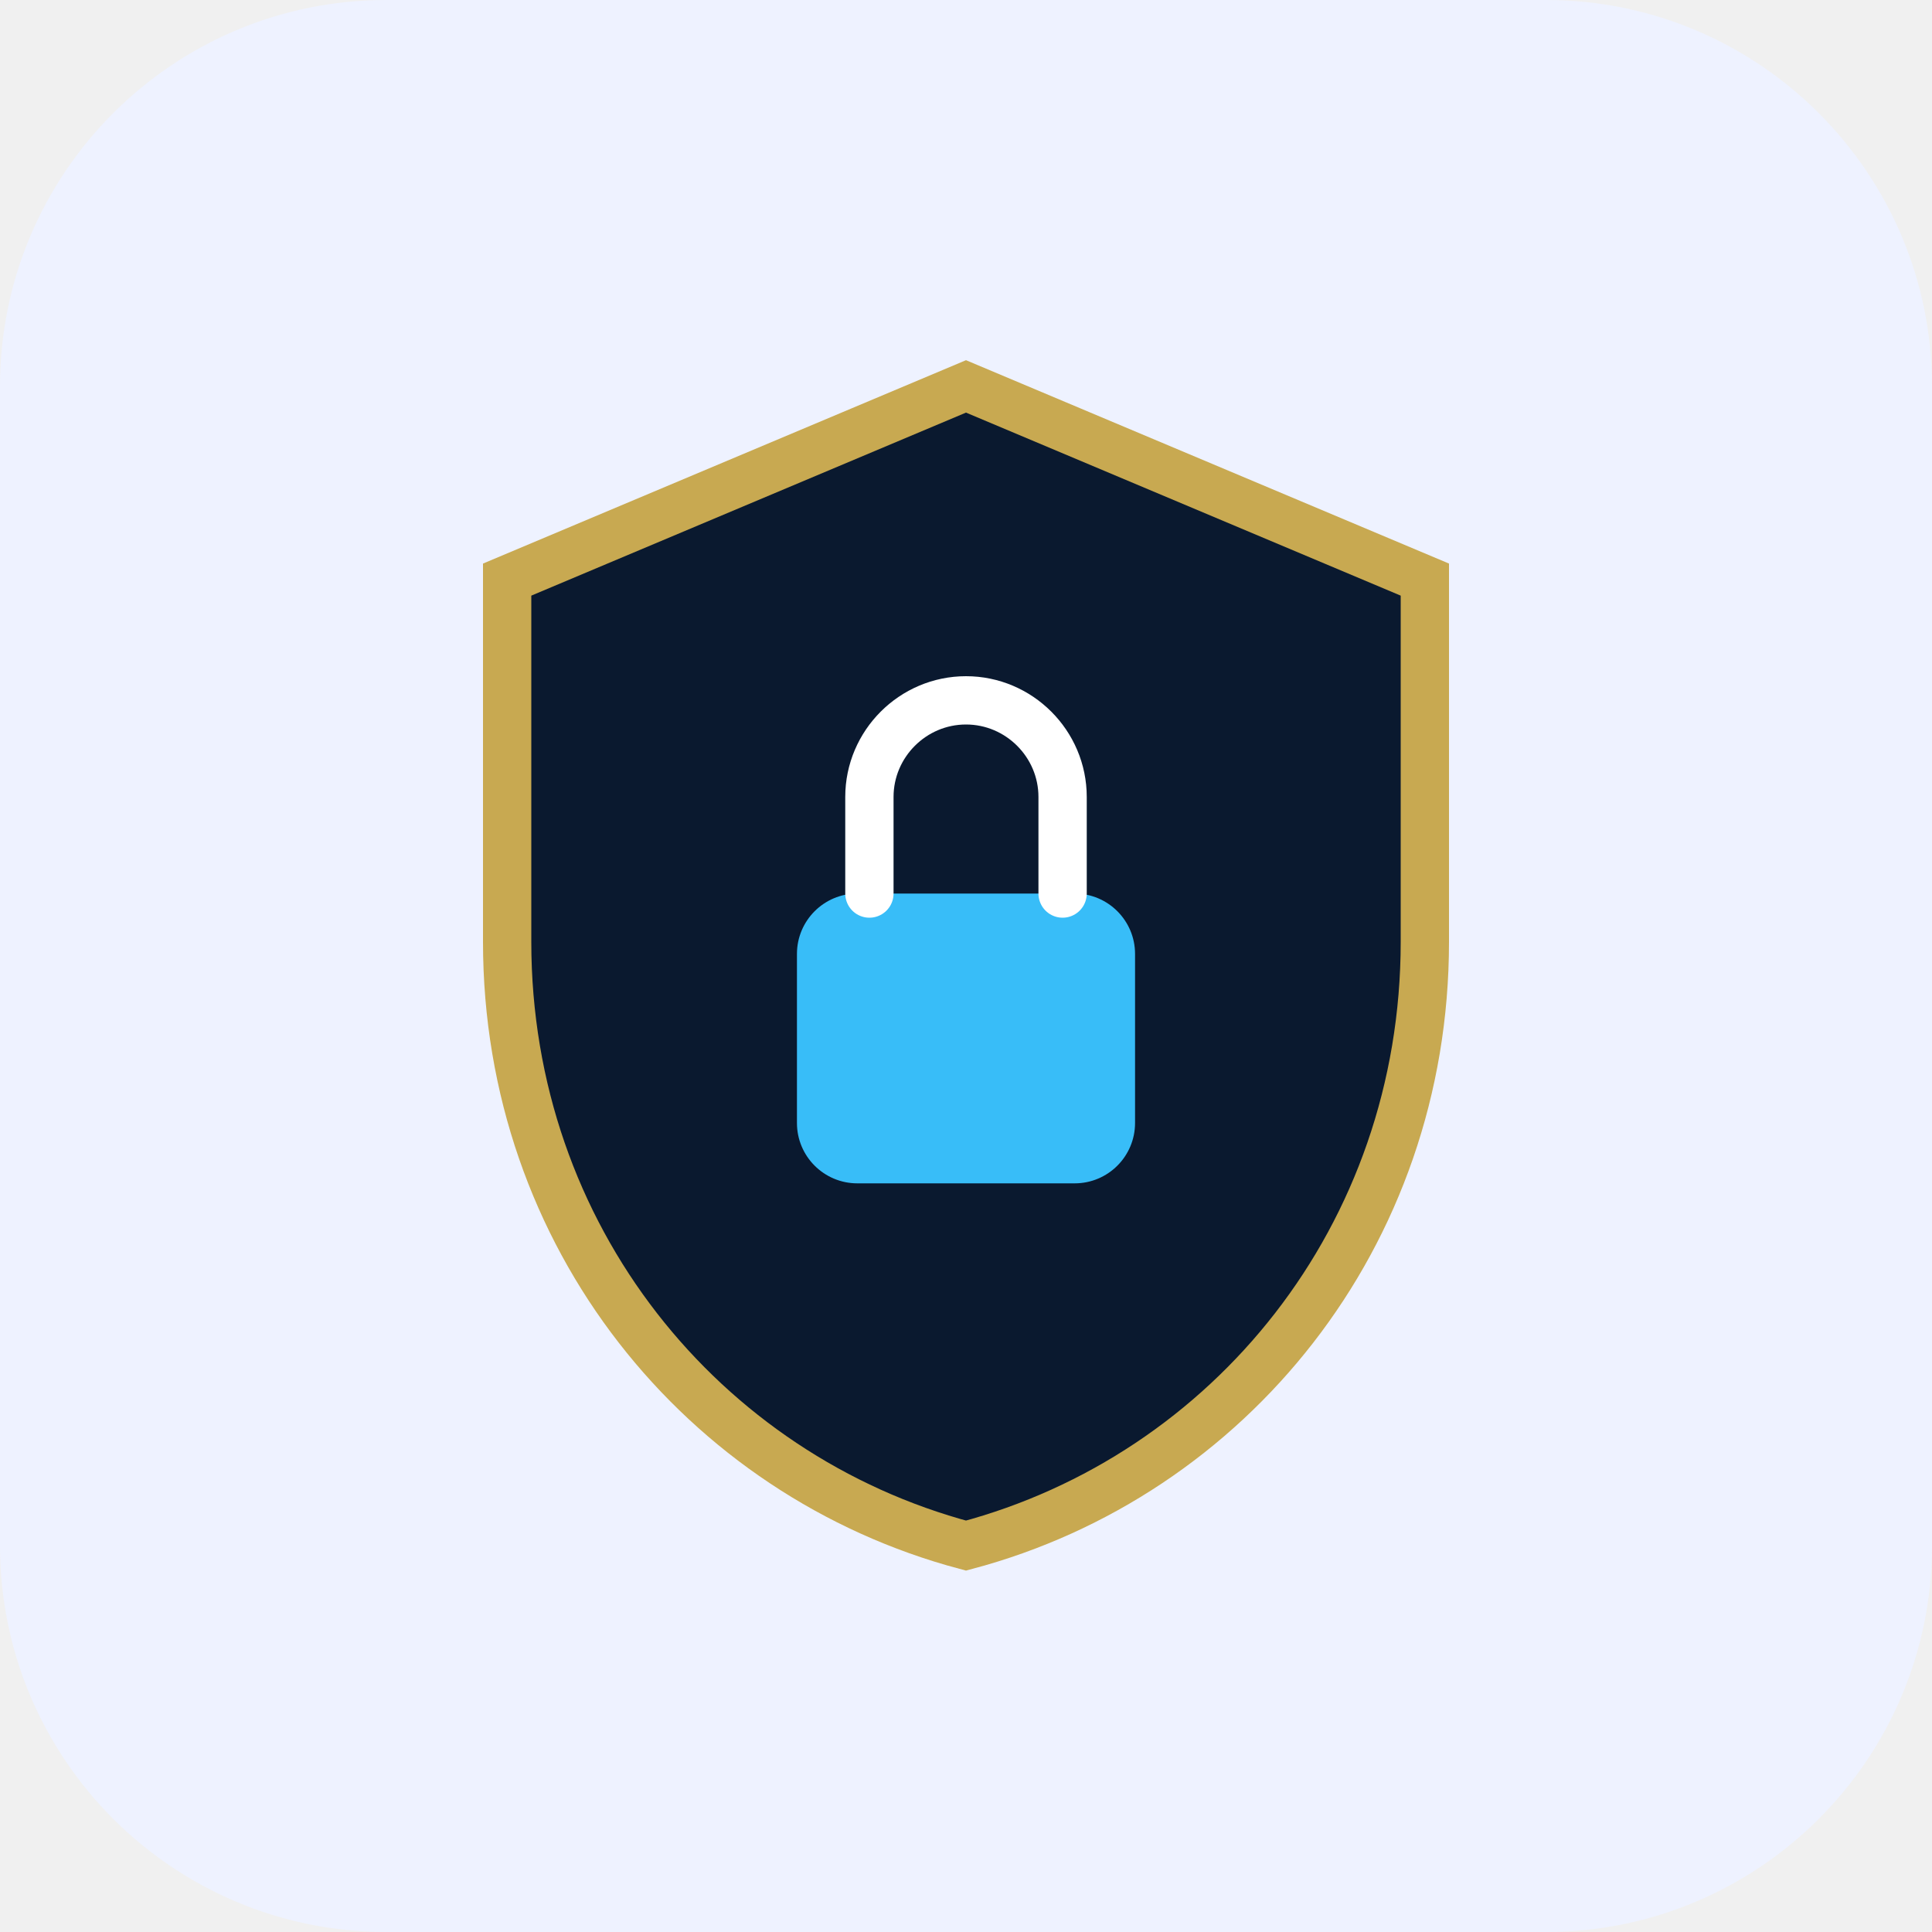
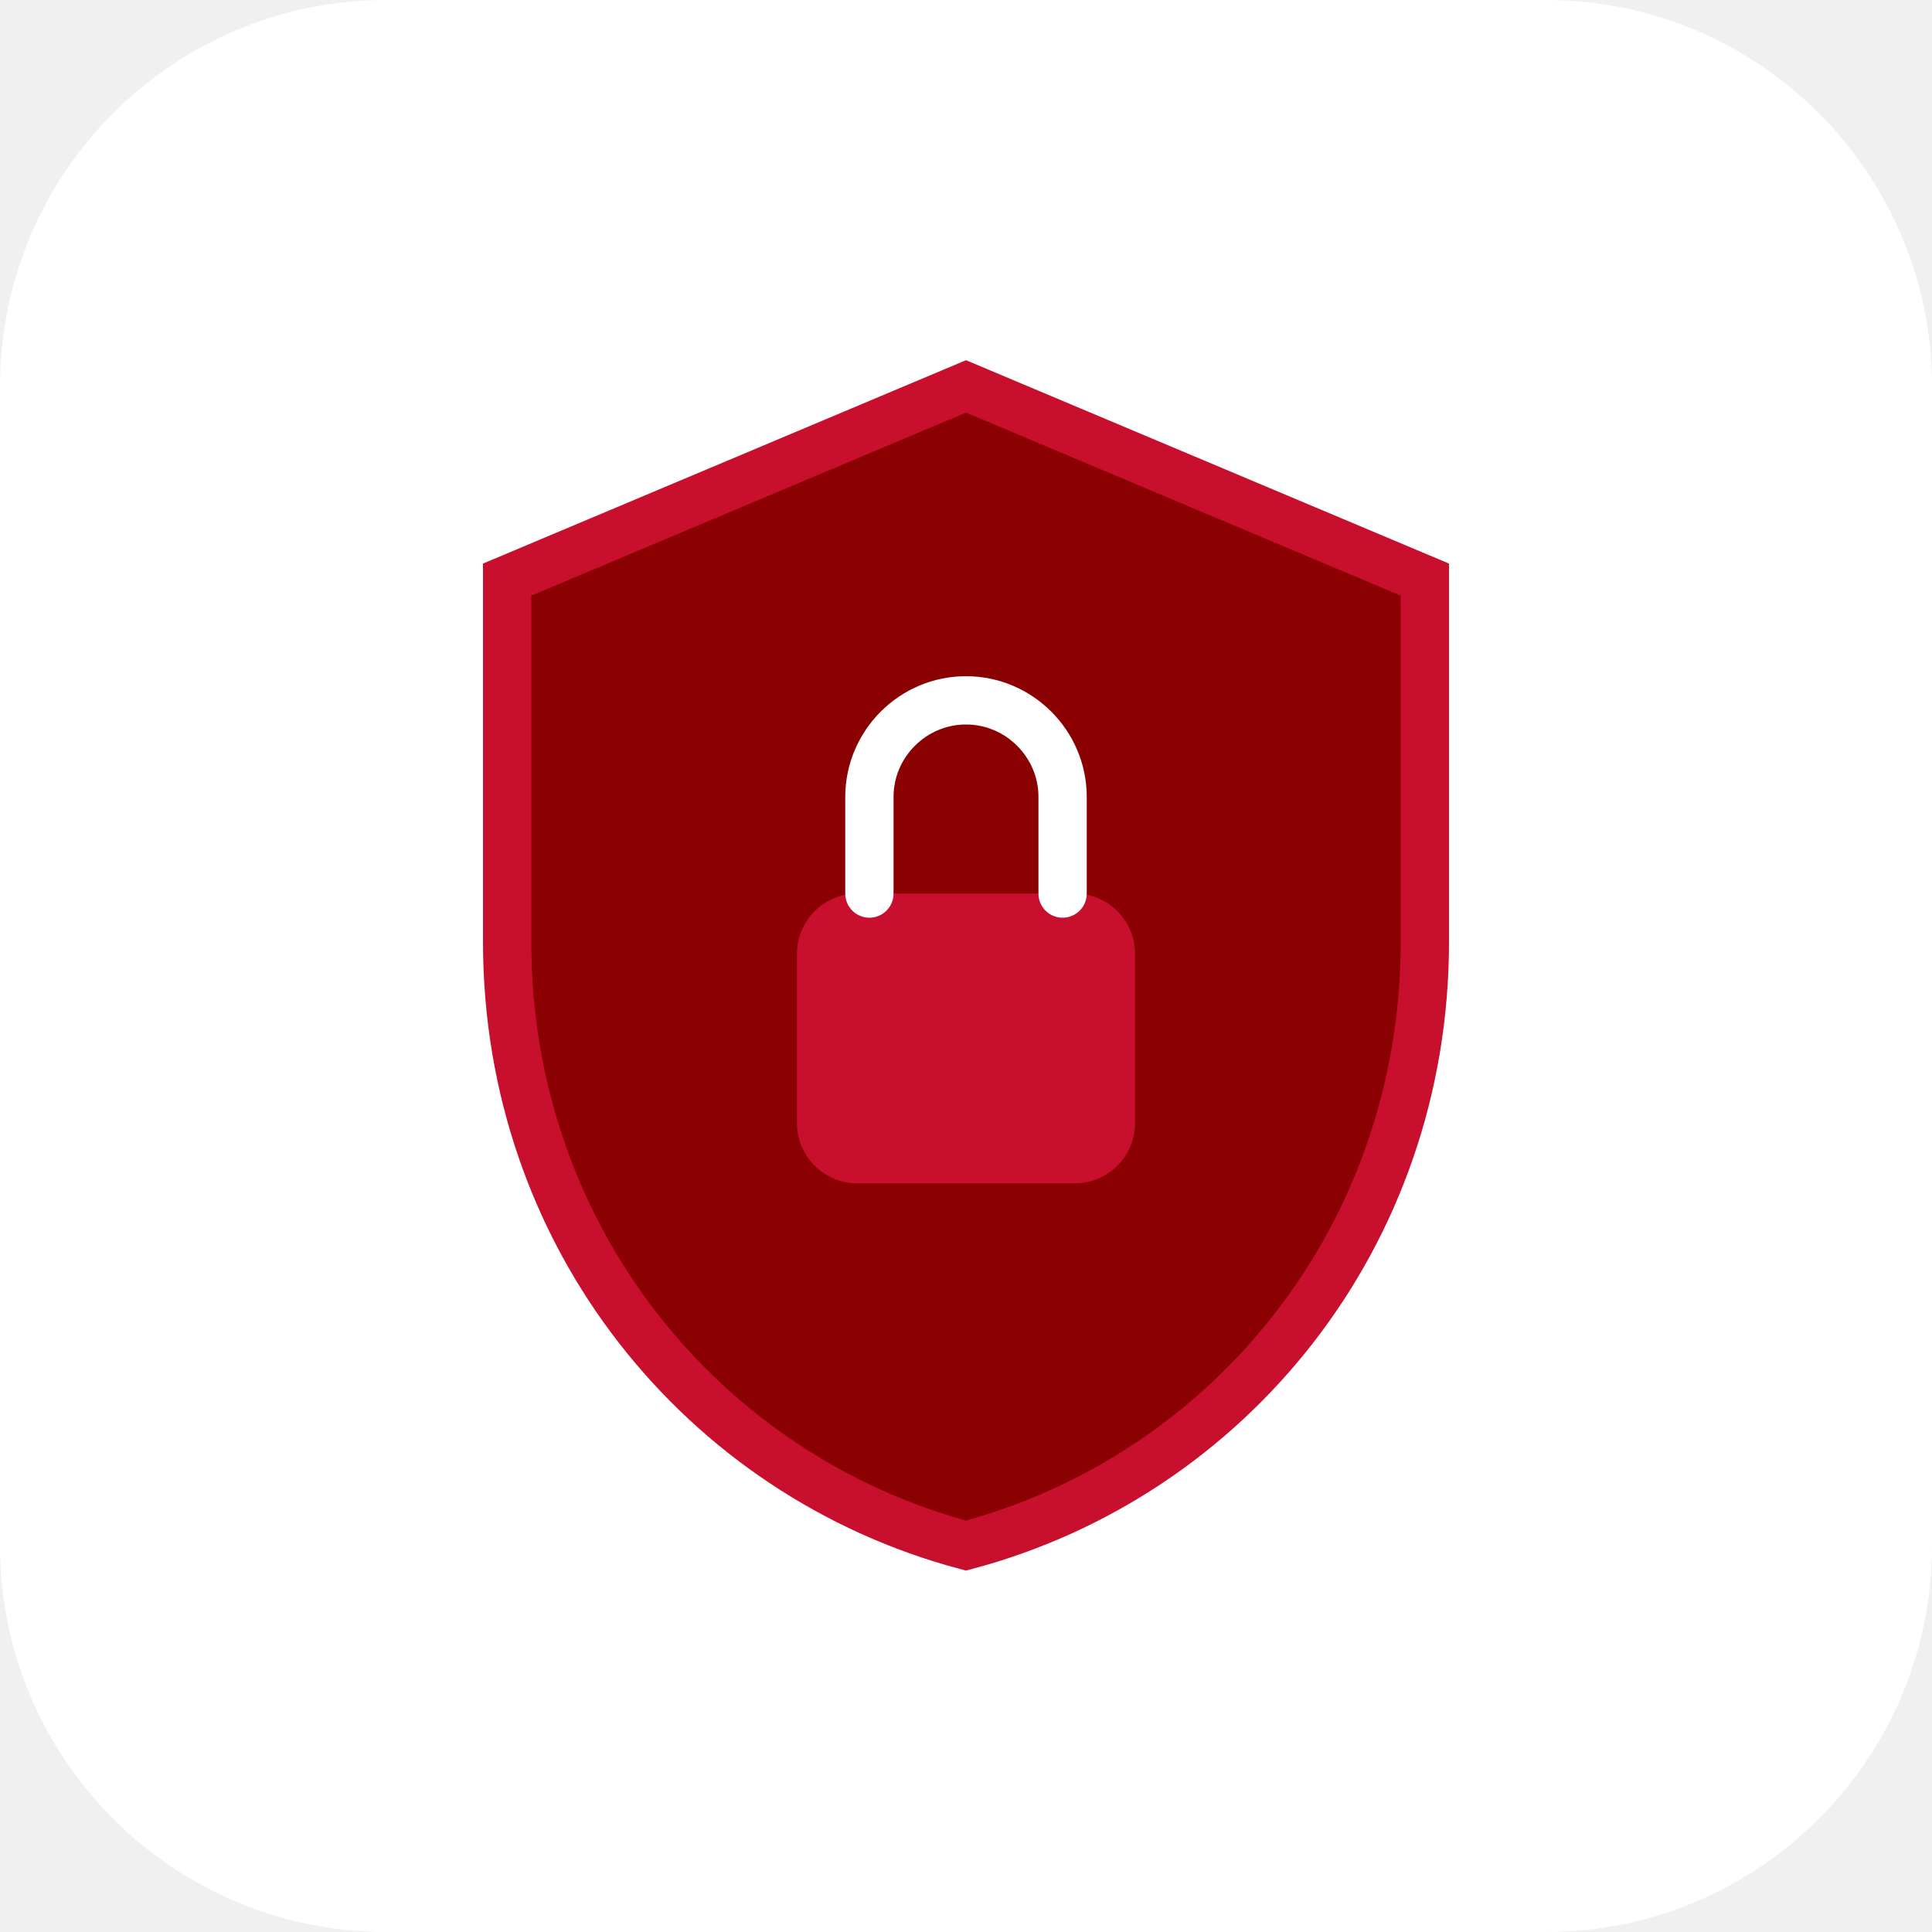
<svg xmlns="http://www.w3.org/2000/svg" viewBox="0 0 80 80" fill="none" role="img" aria-label="Enterprise Security">
-   <rect width="80" height="80" rx="16" fill="#EEF2FF" />
-   <path d="M40 16L21 24V39C21 51.2 29.1 61.1 40 64C50.9 61.1 59 51.2 59 39V24L40 16Z" fill="#0A192F" stroke="#C8A951" stroke-width="2" />
-   <rect x="33" y="37" width="14" height="12" rx="2.5" fill="#38BDF8" />
+   <rect width="80" height="80" rx="16" fill="#FFFFFF" />
+   <path d="M40 16L21 24V39C21 51.2 29.1 61.1 40 64C50.9 61.1 59 51.2 59 39V24L40 16Z" fill="#8B0000" stroke="#C8102E" stroke-width="2" />
+   <rect x="33" y="37" width="14" height="12" rx="2.5" fill="#C8102E" />
  <path d="M36 37V33C36 30.8 37.8 29 40 29C42.2 29 44 30.8 44 33V37" stroke="#FFFFFF" stroke-width="2" stroke-linecap="round" />
</svg>
